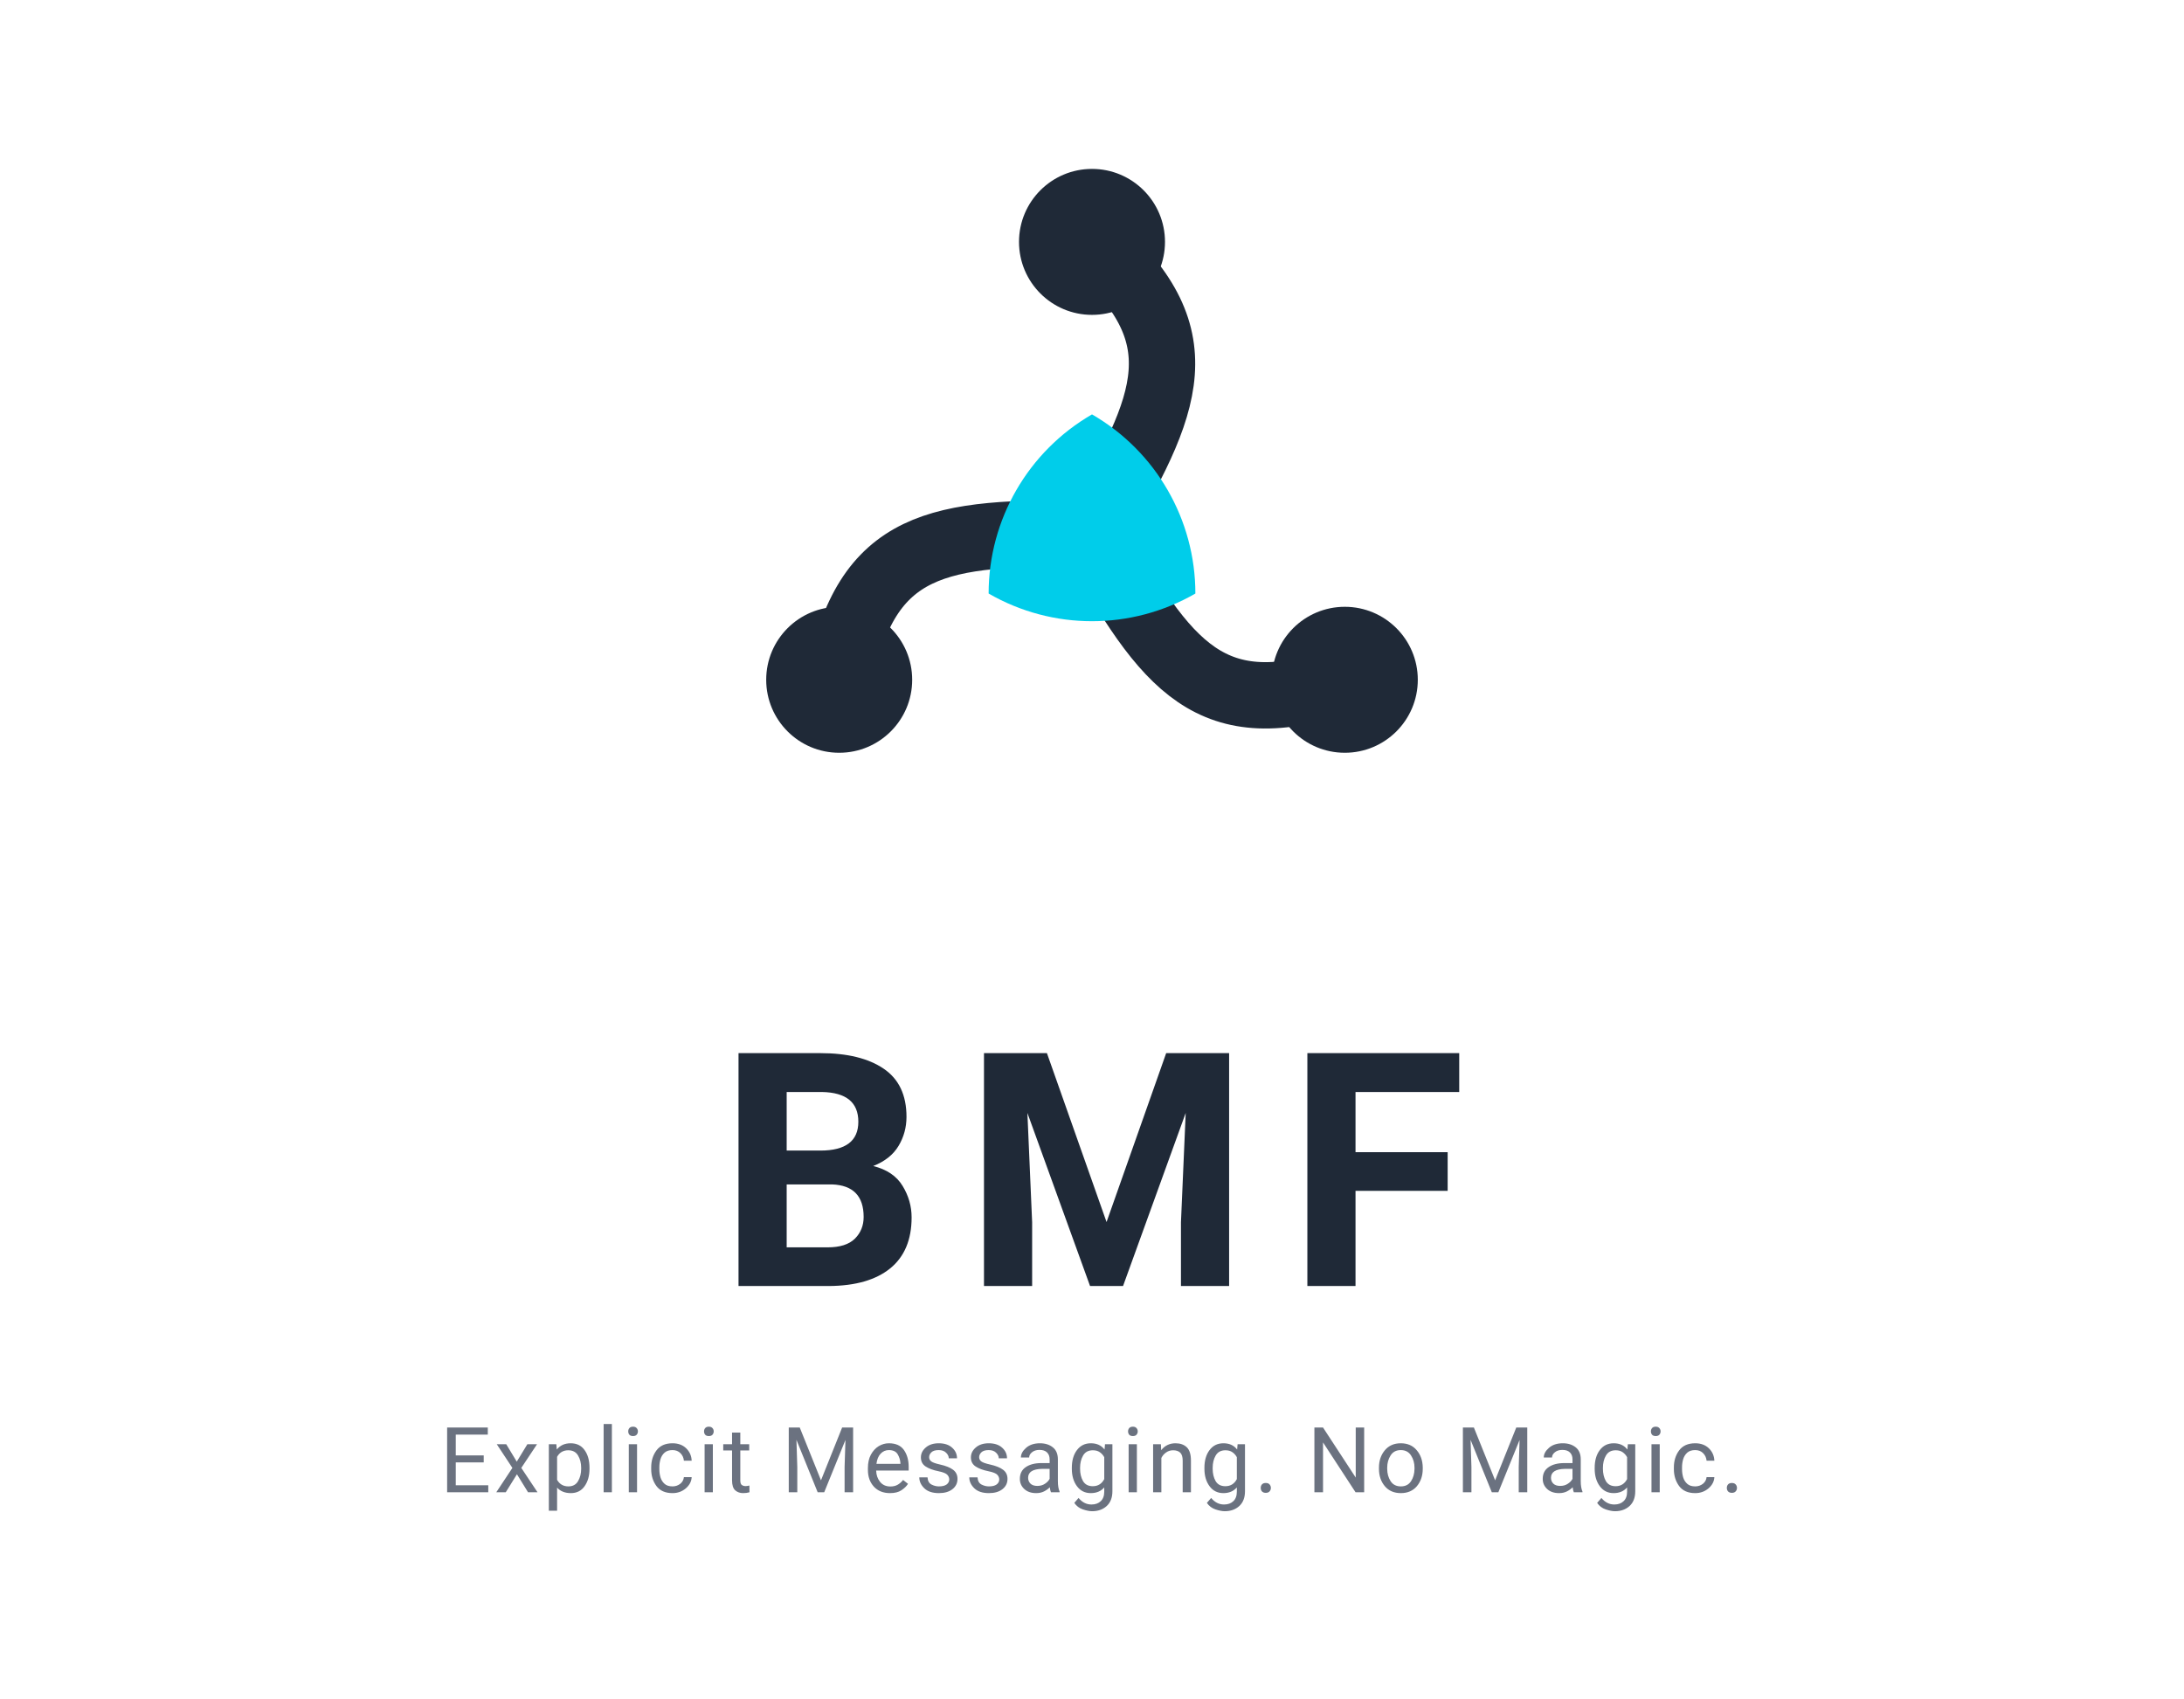
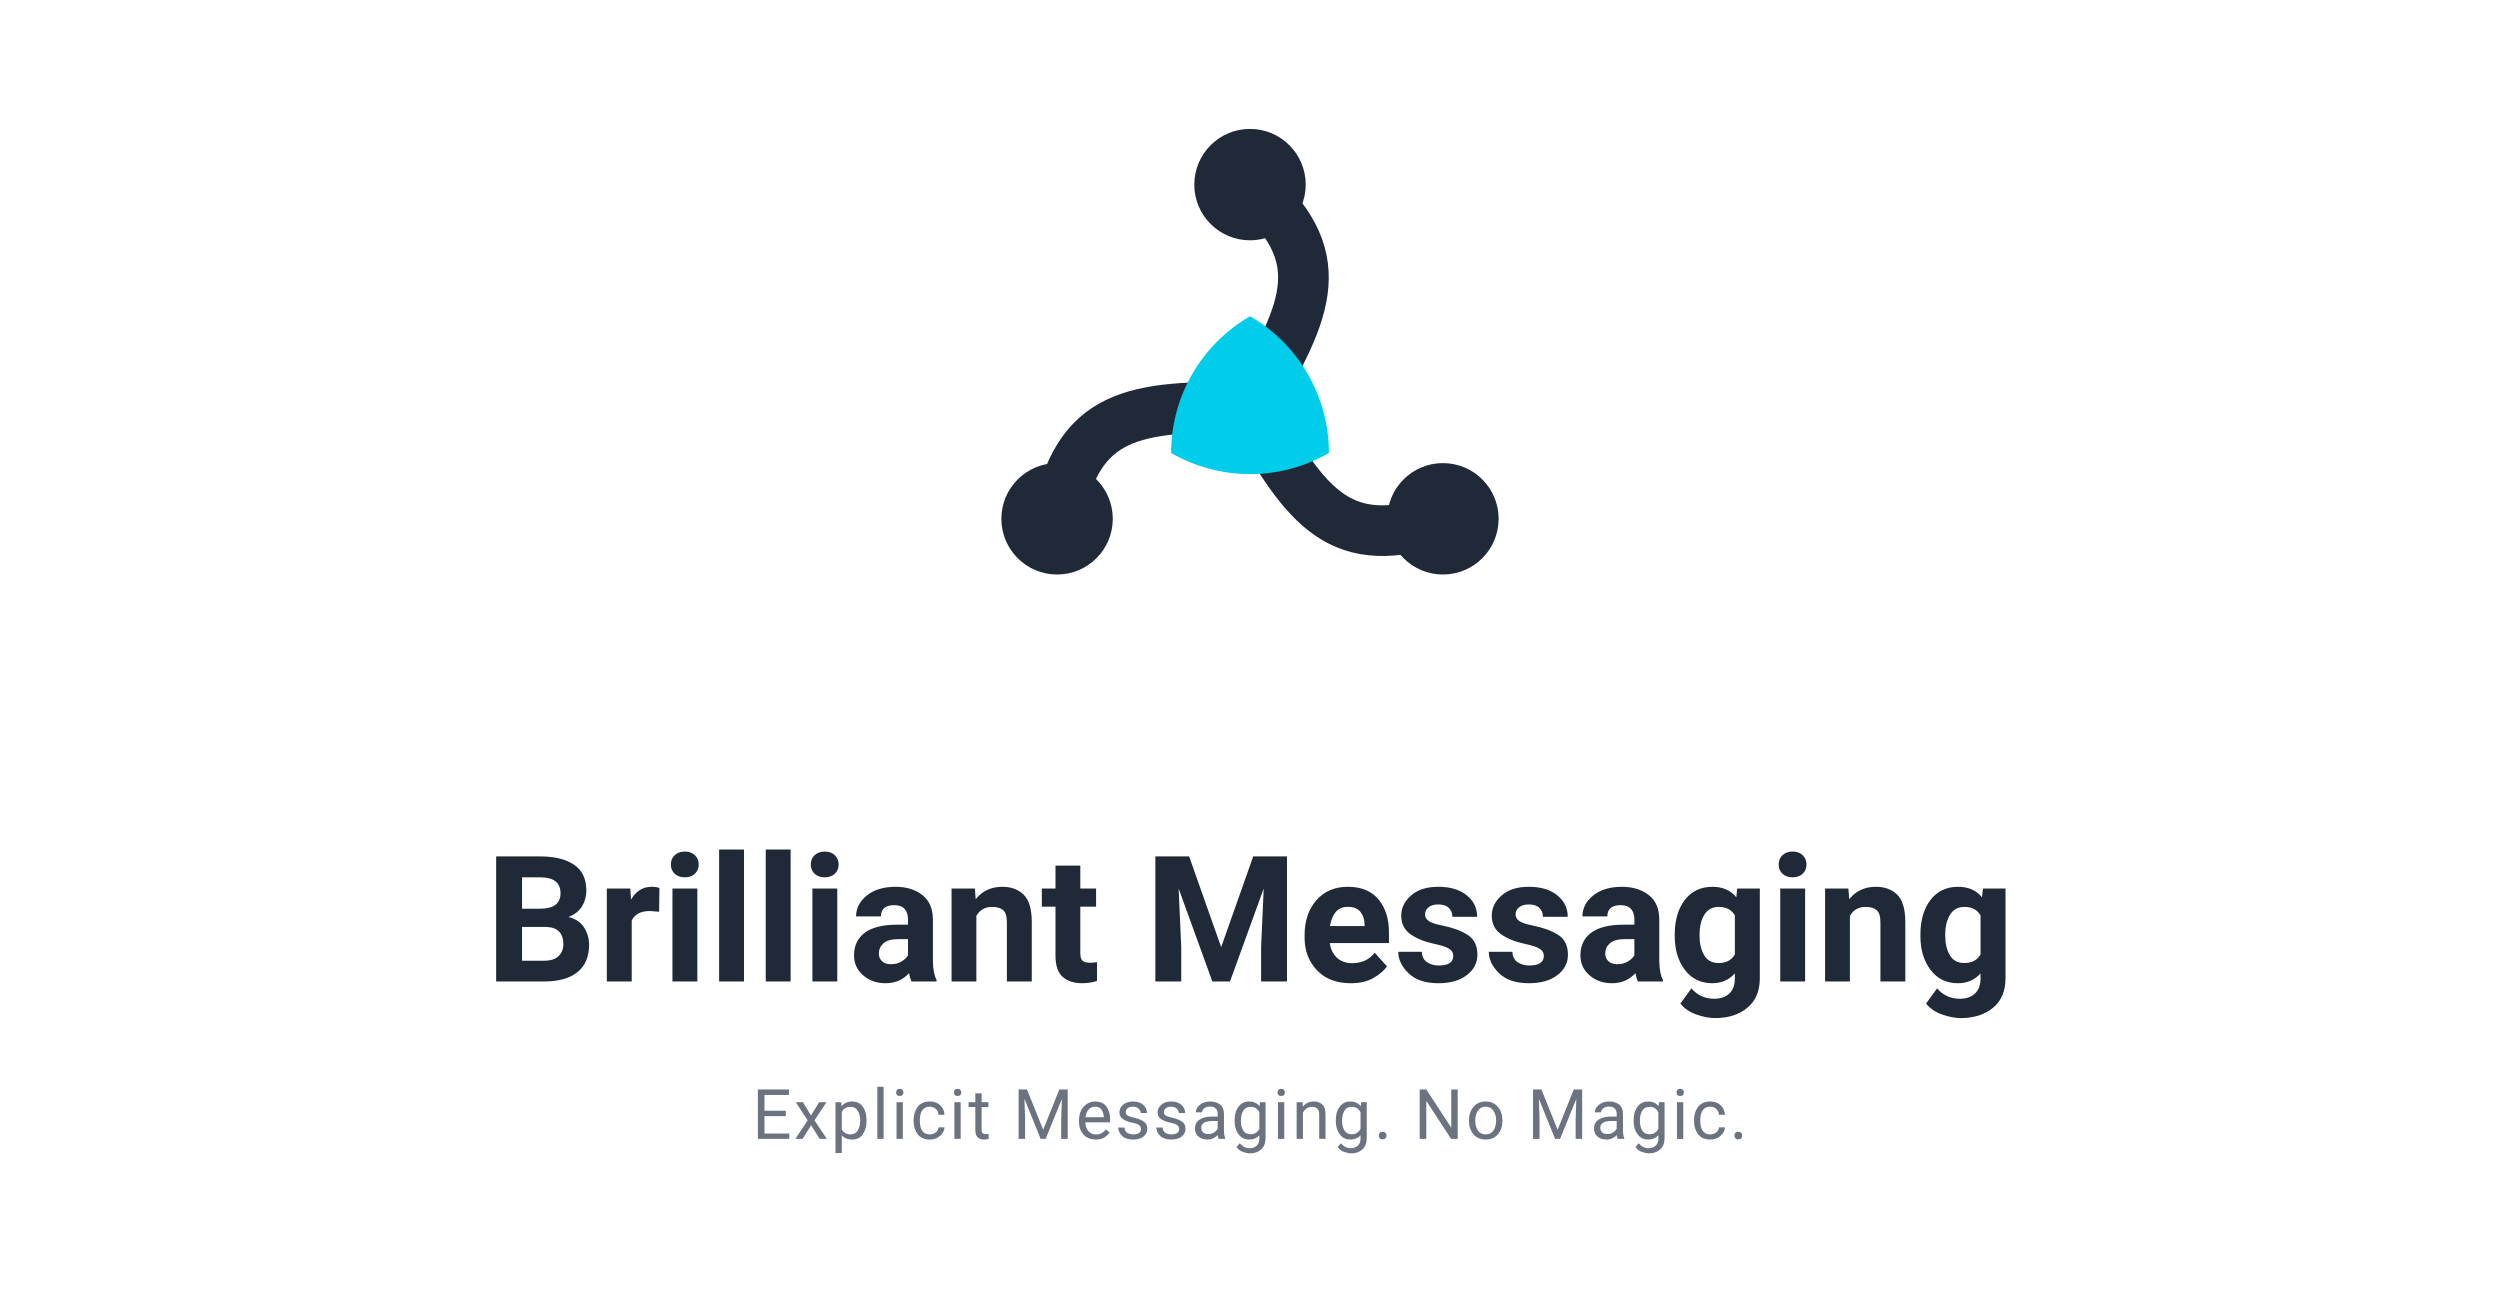
- <svg xmlns="http://www.w3.org/2000/svg" width="360" height="280" viewBox="0 0 360 280" fill="none" font-family="-apple-system, BlinkMacSystemFont, 'Segoe UI', Roboto, Helvetica, Arial, sans-serif" role="img" aria-label="BMF — Explicit Messaging. No Magic.">
-   <g transform="translate(110,18) scale(2.1875)">
+ <svg xmlns="http://www.w3.org/2000/svg" width="540" height="280" viewBox="0 0 540 280" fill="none" font-family="-apple-system, BlinkMacSystemFont, 'Segoe UI', Roboto, Helvetica, Arial, sans-serif" role="img" aria-label="Brilliant Messaging - Explicit Messaging. No Magic.">
+   <g transform="translate(200,18) scale(2.1875)">
    <g>
      <animateTransform attributeName="transform" type="rotate" from="0 32 32" to="360 32 32" dur="30s" repeatCount="indefinite" />
      <path id="hl-arc-a" d="M32 32 C38 22 40 17 32 10" stroke="#1F2937" stroke-width="5" stroke-linecap="round" />
      <path id="hl-arc-b" d="M32 32 C37.66 42.2 40.99 46.43 51.05 43" stroke="#1F2937" stroke-width="5" stroke-linecap="round" />
      <path id="hl-arc-c" d="M32 32 C20.34 31.8 15.01 32.57 12.95 43" stroke="#1F2937" stroke-width="5" stroke-linecap="round" />
      <path d="M32 23 A15.59 15.59 0 0 1 39.79 36.5 A15.59 15.59 0 0 1 24.21 36.5 A15.59 15.59 0 0 1 32 23 Z" fill="#00CDEA" />
      <circle cx="32" cy="10" r="5.5" fill="#1F2937" />
      <circle cx="51.05" cy="43" r="5.5" fill="#1F2937" />
      <circle cx="12.95" cy="43" r="5.5" fill="#1F2937" />
      <circle r="4.5" fill="#00CDEA" opacity="0">
        <animateMotion dur="2.4s" repeatCount="indefinite">
          <mpath href="#hl-arc-a" />
        </animateMotion>
        <animate attributeName="opacity" dur="2.4s" repeatCount="indefinite" values="0;1;1;0" keyTimes="0;0.18;0.72;1" />
      </circle>
      <circle r="4.5" fill="#00CDEA" opacity="0">
        <animateMotion dur="2.4s" repeatCount="indefinite">
          <mpath href="#hl-arc-b" />
        </animateMotion>
        <animate attributeName="opacity" dur="2.4s" repeatCount="indefinite" values="0;1;1;0" keyTimes="0;0.18;0.72;1" />
      </circle>
      <circle r="4.5" fill="#00CDEA" opacity="0">
        <animateMotion dur="2.4s" repeatCount="indefinite">
          <mpath href="#hl-arc-c" />
        </animateMotion>
        <animate attributeName="opacity" dur="2.4s" repeatCount="indefinite" values="0;1;1;0" keyTimes="0;0.18;0.72;1" />
      </circle>
    </g>
  </g>
-   <text x="180" y="212" text-anchor="middle" font-size="54" font-weight="700" letter-spacing="6" fill="#1F2937">BMF</text>
-   <text x="180" y="246" text-anchor="middle" font-size="15" letter-spacing="0.5" fill="#6B7280">Explicit Messaging. No Magic.</text>
+   <text x="270" y="212" text-anchor="middle" font-size="38" font-weight="700" letter-spacing="0" fill="#1F2937">Brilliant Messaging</text>
+   <text x="270" y="246" text-anchor="middle" font-size="15" letter-spacing="0.5" fill="#6B7280">Explicit Messaging. No Magic.</text>
</svg>
